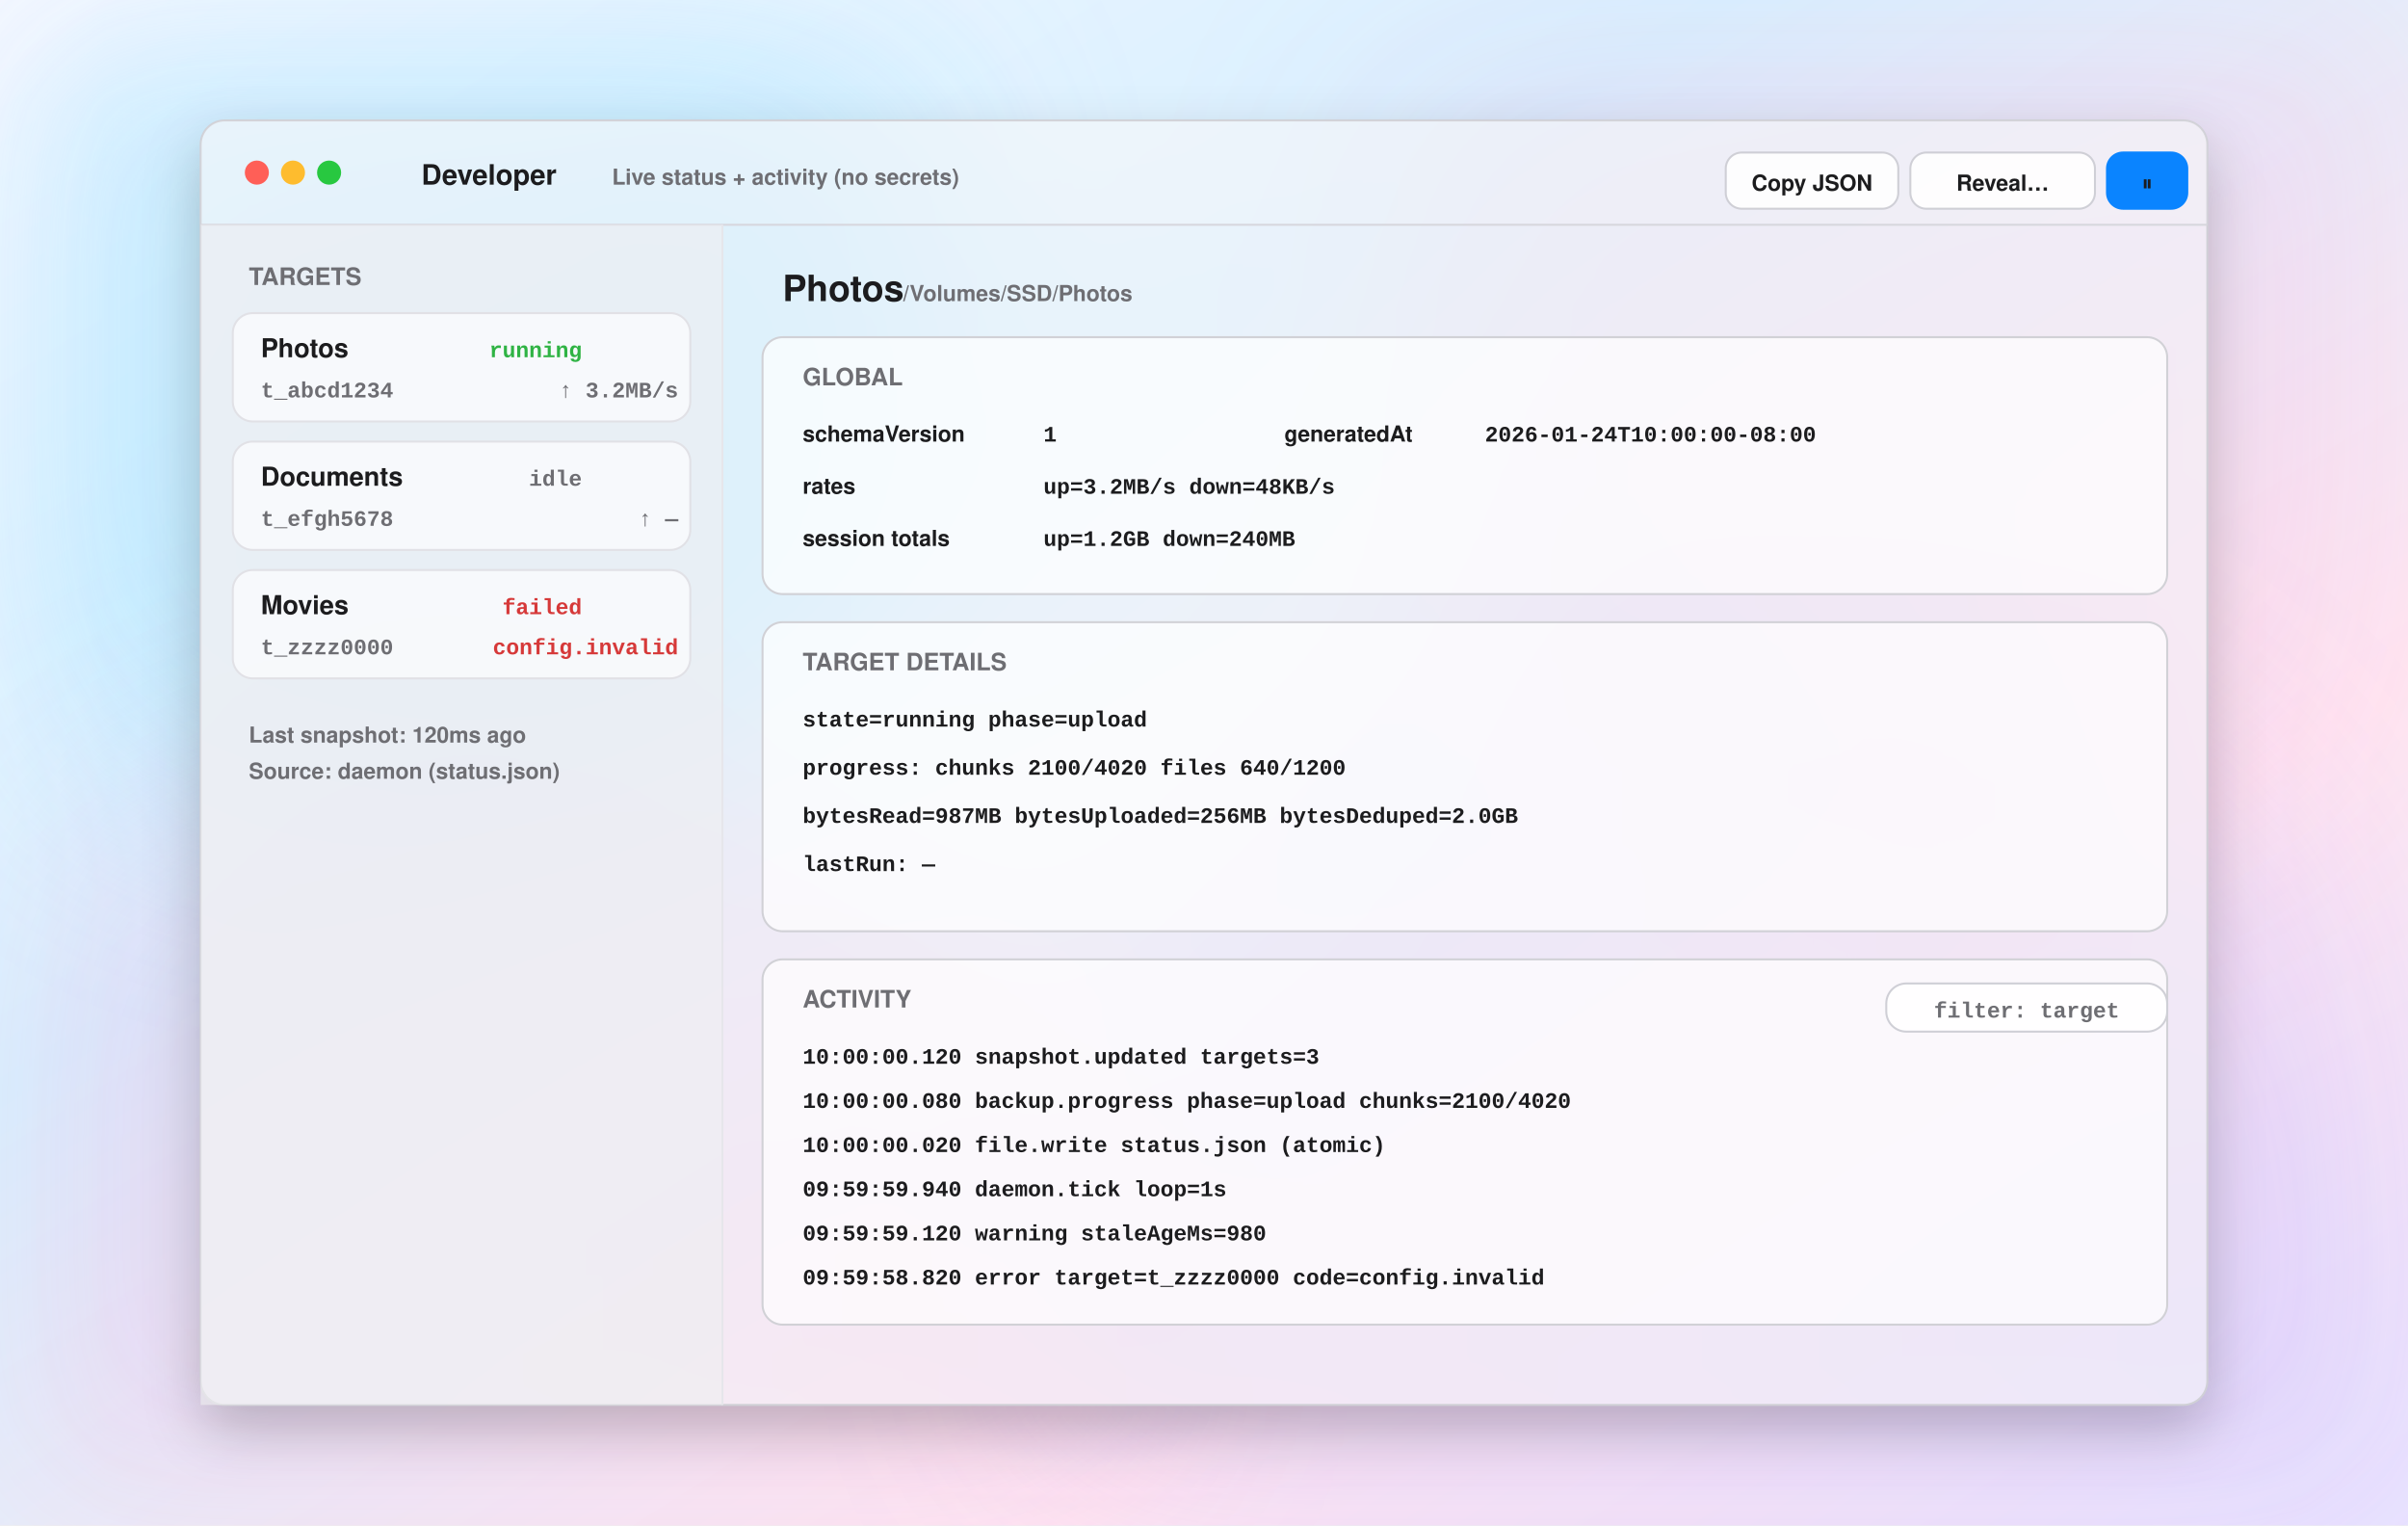
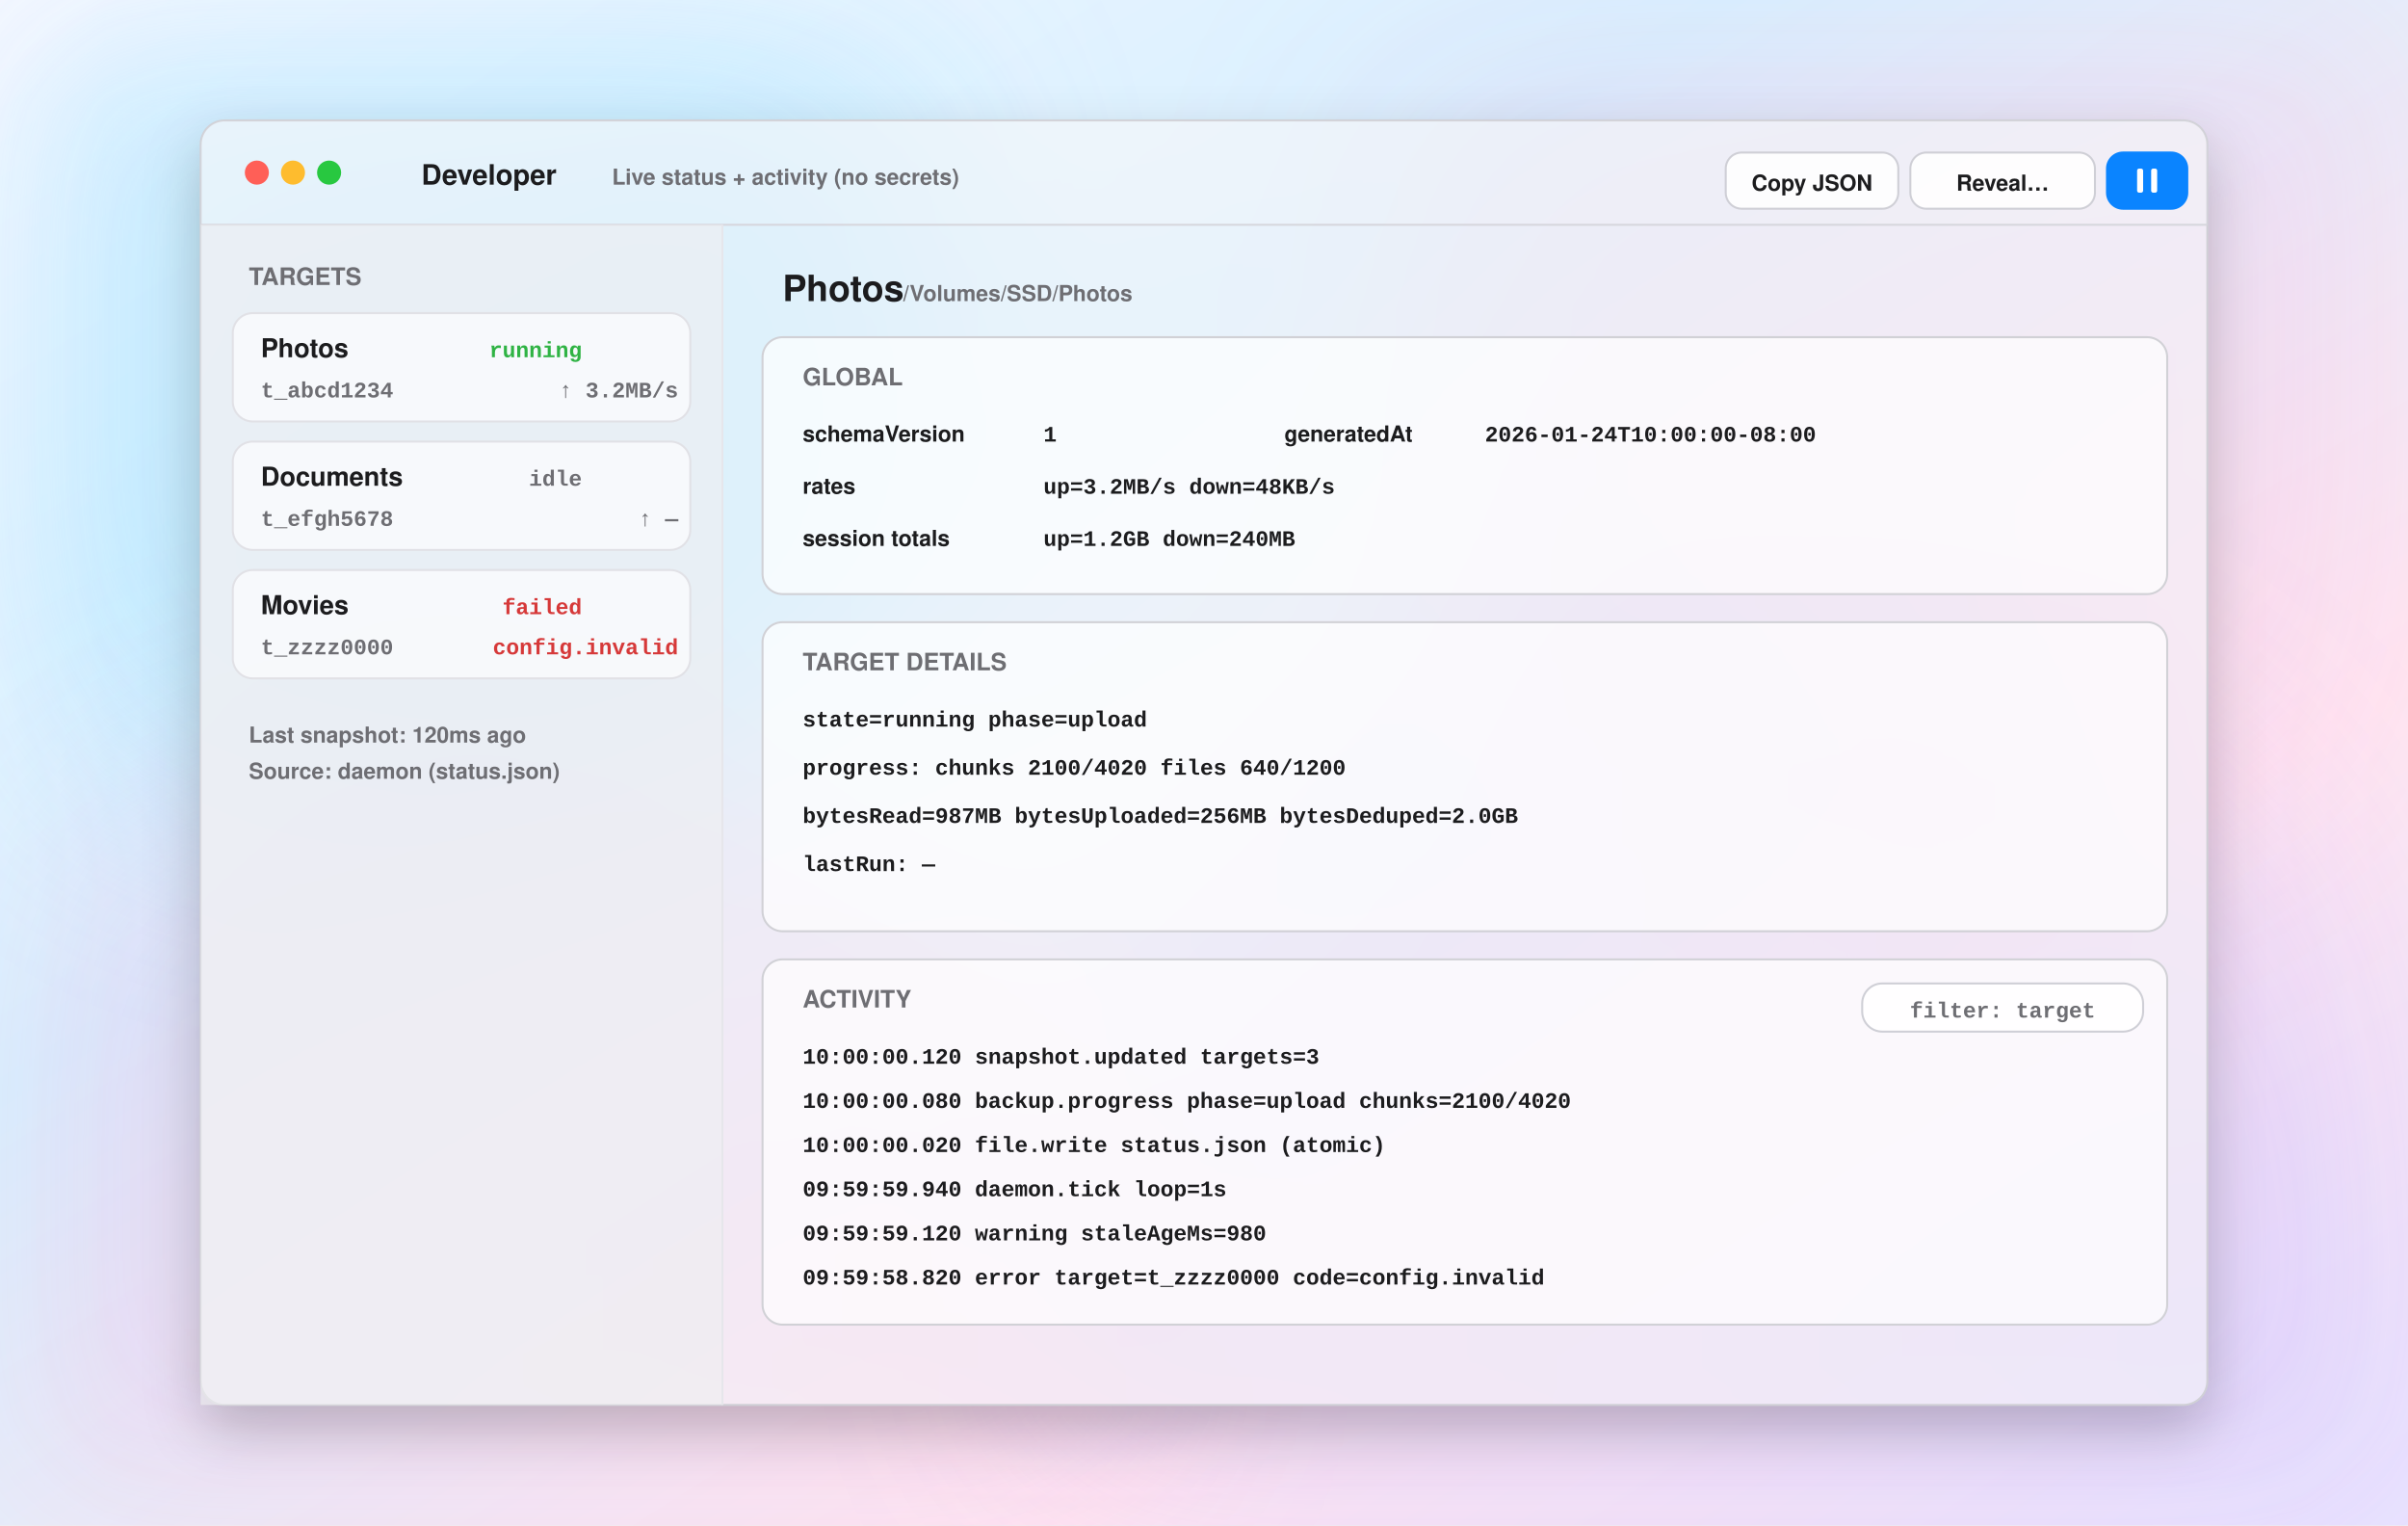
<svg xmlns="http://www.w3.org/2000/svg" width="1200" height="760" viewBox="0 0 1200 760">
  <defs>
    <linearGradient id="wallpaper" x1="0" y1="0" x2="1" y2="1">
      <stop offset="0%" stop-color="#f7f7ff" />
      <stop offset="36%" stop-color="#d7f0ff" />
      <stop offset="72%" stop-color="#ffe6f1" />
      <stop offset="100%" stop-color="#e8e2ff" />
    </linearGradient>
    <filter id="softBlur" x="-25%" y="-25%" width="150%" height="150%">
      <feGaussianBlur stdDeviation="56" />
    </filter>
    <filter id="glassBackdropBlur" x="-25%" y="-25%" width="150%" height="150%">
      <feGaussianBlur stdDeviation="18" />
    </filter>
    <filter id="shadow" x="-20%" y="-20%" width="140%" height="140%">
      <feGaussianBlur in="SourceAlpha" stdDeviation="14" result="blur" />
      <feOffset in="blur" dx="0" dy="12" result="off" />
      <feFlood flood-color="#000000" flood-opacity="0.22" result="flood" />
      <feComposite in="flood" in2="off" operator="in" result="shadow" />
      <feComposite in="shadow" in2="SourceAlpha" operator="out" result="outerShadow" />
      <feMerge>
        <feMergeNode in="outerShadow" />
      </feMerge>
    </filter>
    <clipPath id="windowClip">
      <rect x="100" y="60" rx="12" ry="12" width="1000" height="640" />
    </clipPath>
    <style>
      .bg { fill: url(#wallpaper); }
      .win { fill: #f5f5f7; fill-opacity: 0.55; stroke: #d0d0d6; stroke-width: 1; }
      .titlebar { fill: #f5f5f7; fill-opacity: 0.14; }
      .sep { stroke: #d7d7dd; stroke-width: 1; }

      .text { fill: #1c1c1e; font-family: -apple-system, BlinkMacSystemFont, "SF Pro Text", Helvetica, Arial, sans-serif; }
      .muted { fill: #6e6e73; font-family: -apple-system, BlinkMacSystemFont, "SF Pro Text", Helvetica, Arial, sans-serif; }
      .mono { font-family: ui-monospace, SFMono-Regular, Menlo, Monaco, Consolas, "Liberation Mono", "Courier New", monospace; }
      .h1 { font-size: 14px; font-weight: 700; }
      .h2 { font-size: 18px; font-weight: 800; }
      .label { font-size: 12px; font-weight: 700; }
      .small { font-size: 11px; font-weight: 650; }

      .sidebar { fill: #efeff2; fill-opacity: 0.65; }
      .divider { stroke: #e6e6eb; stroke-width: 1; }
      .card { fill: #ffffff; fill-opacity: 0.70; stroke: #d1d1d6; stroke-width: 1; }
      .row { fill: #ffffff; fill-opacity: 0.65; stroke: #e1e1e6; stroke-width: 1; }
      .btn { fill: #ffffff; fill-opacity: 0.90; stroke: #cfcfd6; stroke-width: 1; }
      .btnPrimary { fill: #0a84ff; stroke: #0a84ff; stroke-width: 1; }
      .pill { fill: #ffffff; fill-opacity: 0.90; stroke: #cfcfd6; stroke-width: 1; }

      .ok { fill: #2fb344; font-weight: 800; }
      .warn { fill: #d9831f; font-weight: 800; }
      .bad { fill: #d63939; font-weight: 800; }
    </style>
  </defs>
  <rect class="bg" x="0" y="0" width="1200" height="760" />
  <g opacity="0.85">
    <circle cx="200" cy="150" r="260" fill="#6fd6ff" opacity="0.34" filter="url(#softBlur)" />
    <circle cx="960" cy="160" r="280" fill="#ff7ac8" opacity="0.14" filter="url(#softBlur)" />
    <circle cx="860" cy="640" r="340" fill="#8a7cff" opacity="0.18" filter="url(#softBlur)" />
    <circle cx="240" cy="680" r="320" fill="#ff7ac8" opacity="0.18" filter="url(#softBlur)" />
  </g>
  <rect x="100" y="60" rx="12" ry="12" width="1000" height="640" fill="#000000" filter="url(#shadow)" />
  <g clip-path="url(#windowClip)">
    <g filter="url(#glassBackdropBlur)">
      <rect class="bg" x="0" y="0" width="1200" height="760" />
      <g opacity="0.85">
        <circle cx="200" cy="150" r="260" fill="#6fd6ff" opacity="0.34" filter="url(#softBlur)" />
        <circle cx="960" cy="160" r="280" fill="#ff7ac8" opacity="0.14" filter="url(#softBlur)" />
        <circle cx="860" cy="640" r="340" fill="#8a7cff" opacity="0.18" filter="url(#softBlur)" />
        <circle cx="240" cy="680" r="320" fill="#ff7ac8" opacity="0.18" filter="url(#softBlur)" />
      </g>
    </g>
  </g>
  <rect class="win" x="100" y="60" rx="12" ry="12" width="1000" height="640" />
  <rect class="titlebar" x="100" y="60" width="1000" height="52" clip-path="url(#windowClip)" />
  <line class="sep" x1="100" y1="112" x2="1100" y2="112" />
  <circle cx="128" cy="86" r="6" fill="#ff5f57" />
  <circle cx="146" cy="86" r="6" fill="#febc2e" />
  <circle cx="164" cy="86" r="6" fill="#28c840" />
  <text class="text h1" x="210" y="92" text-anchor="start">Developer</text>
  <text class="muted small" x="305" y="92">Live status + activity (no secrets)</text>
  <rect class="btn" x="860" y="76" width="86" height="28" rx="8" ry="8" />
  <text class="text small" x="903" y="95" text-anchor="middle">Copy JSON</text>
  <rect class="btn" x="952" y="76" width="92" height="28" rx="8" ry="8" />
  <text class="text small" x="998" y="95" text-anchor="middle">Reveal…</text>
  <rect class="btnPrimary" x="1050" y="76" width="40" height="28" rx="8" ry="8" />
-   <text class="text small" x="1070" y="95" text-anchor="middle" fill="#ffffff">⏸</text>
+   <rect x="1065" y="84" width="3" height="12" rx="1" ry="1" fill="#ffffff" />
+   <rect x="1072" y="84" width="3" height="12" rx="1" ry="1" fill="#ffffff" />
  <rect class="sidebar" x="100" y="112" width="260" height="588" />
  <line class="divider" x1="360" y1="112" x2="360" y2="700" />
  <text class="muted label" x="124" y="142">TARGETS</text>
  <rect class="row" x="116" y="156" width="228" height="54" rx="10" ry="10" />
  <text class="text" x="130" y="178" font-size="13" font-weight="800">Photos</text>
  <text class="ok mono small" x="290" y="178" text-anchor="end">running</text>
  <text class="muted mono small" x="130" y="198">t_abcd1234</text>
  <text class="muted mono small" x="338" y="198" text-anchor="end">↑ 3.2MB/s</text>
  <rect class="row" x="116" y="220" width="228" height="54" rx="10" ry="10" />
  <text class="text" x="130" y="242" font-size="13" font-weight="800">Documents</text>
  <text class="muted mono small" x="290" y="242" text-anchor="end">idle</text>
  <text class="muted mono small" x="130" y="262">t_efgh5678</text>
  <text class="muted mono small" x="338" y="262" text-anchor="end">↑ —</text>
  <rect class="row" x="116" y="284" width="228" height="54" rx="10" ry="10" />
  <text class="text" x="130" y="306" font-size="13" font-weight="800">Movies</text>
  <text class="bad mono small" x="290" y="306" text-anchor="end">failed</text>
  <text class="muted mono small" x="130" y="326">t_zzzz0000</text>
  <text class="bad mono small" x="338" y="326" text-anchor="end">config.invalid</text>
  <text class="muted small" x="124" y="370">Last snapshot: 120ms ago</text>
  <text class="muted small" x="124" y="388">Source: daemon (status.json)</text>
  <text class="text h2" x="390" y="150">Photos</text>
  <text class="muted small" x="450" y="150">/Volumes/SSD/Photos</text>
  <rect class="card" x="380" y="168" width="700" height="128" rx="10" ry="10" />
  <text class="muted label" x="400" y="192">GLOBAL</text>
  <text class="text small" x="400" y="220">schemaVersion</text>
  <text class="text mono small" x="520" y="220">1</text>
  <text class="text small" x="640" y="220">generatedAt</text>
  <text class="text mono small" x="740" y="220">2026-01-24T10:00:00-08:00</text>
  <text class="text small" x="400" y="246">rates</text>
  <text class="text mono small" x="520" y="246">up=3.2MB/s down=48KB/s</text>
  <text class="text small" x="400" y="272">session totals</text>
  <text class="text mono small" x="520" y="272">up=1.2GB down=240MB</text>
  <rect class="card" x="380" y="310" width="700" height="154" rx="10" ry="10" />
  <text class="muted label" x="400" y="334">TARGET DETAILS</text>
  <text class="text mono small" x="400" y="362">state=running phase=upload</text>
  <text class="text mono small" x="400" y="386">progress: chunks 2100/4020 files 640/1200</text>
  <text class="text mono small" x="400" y="410">bytesRead=987MB bytesUploaded=256MB bytesDeduped=2.0GB</text>
  <text class="text mono small" x="400" y="434">lastRun: —</text>
  <rect class="card" x="380" y="478" width="700" height="182" rx="10" ry="10" />
  <text class="muted label" x="400" y="502">ACTIVITY</text>
-   <rect class="pill" x="940" y="490" width="140" height="24" rx="10" ry="10" />
-   <text class="muted mono small" x="1010" y="507" text-anchor="middle">filter: target</text>
+   <rect class="pill" x="928" y="490" width="140" height="24" rx="10" ry="10" />
+   <text class="muted mono small" x="998" y="507" text-anchor="middle">filter: target</text>
  <text class="text mono small" x="400" y="530">10:00:00.120  snapshot.updated  targets=3</text>
  <text class="text mono small" x="400" y="552">10:00:00.080  backup.progress   phase=upload chunks=2100/4020</text>
  <text class="text mono small" x="400" y="574">10:00:00.020  file.write        status.json (atomic)</text>
  <text class="text mono small" x="400" y="596">09:59:59.940  daemon.tick       loop=1s</text>
  <text class="text mono small" x="400" y="618">09:59:59.120  warning           staleAgeMs=980</text>
  <text class="text mono small" x="400" y="640">09:59:58.820  error             target=t_zzzz0000 code=config.invalid</text>
</svg>
